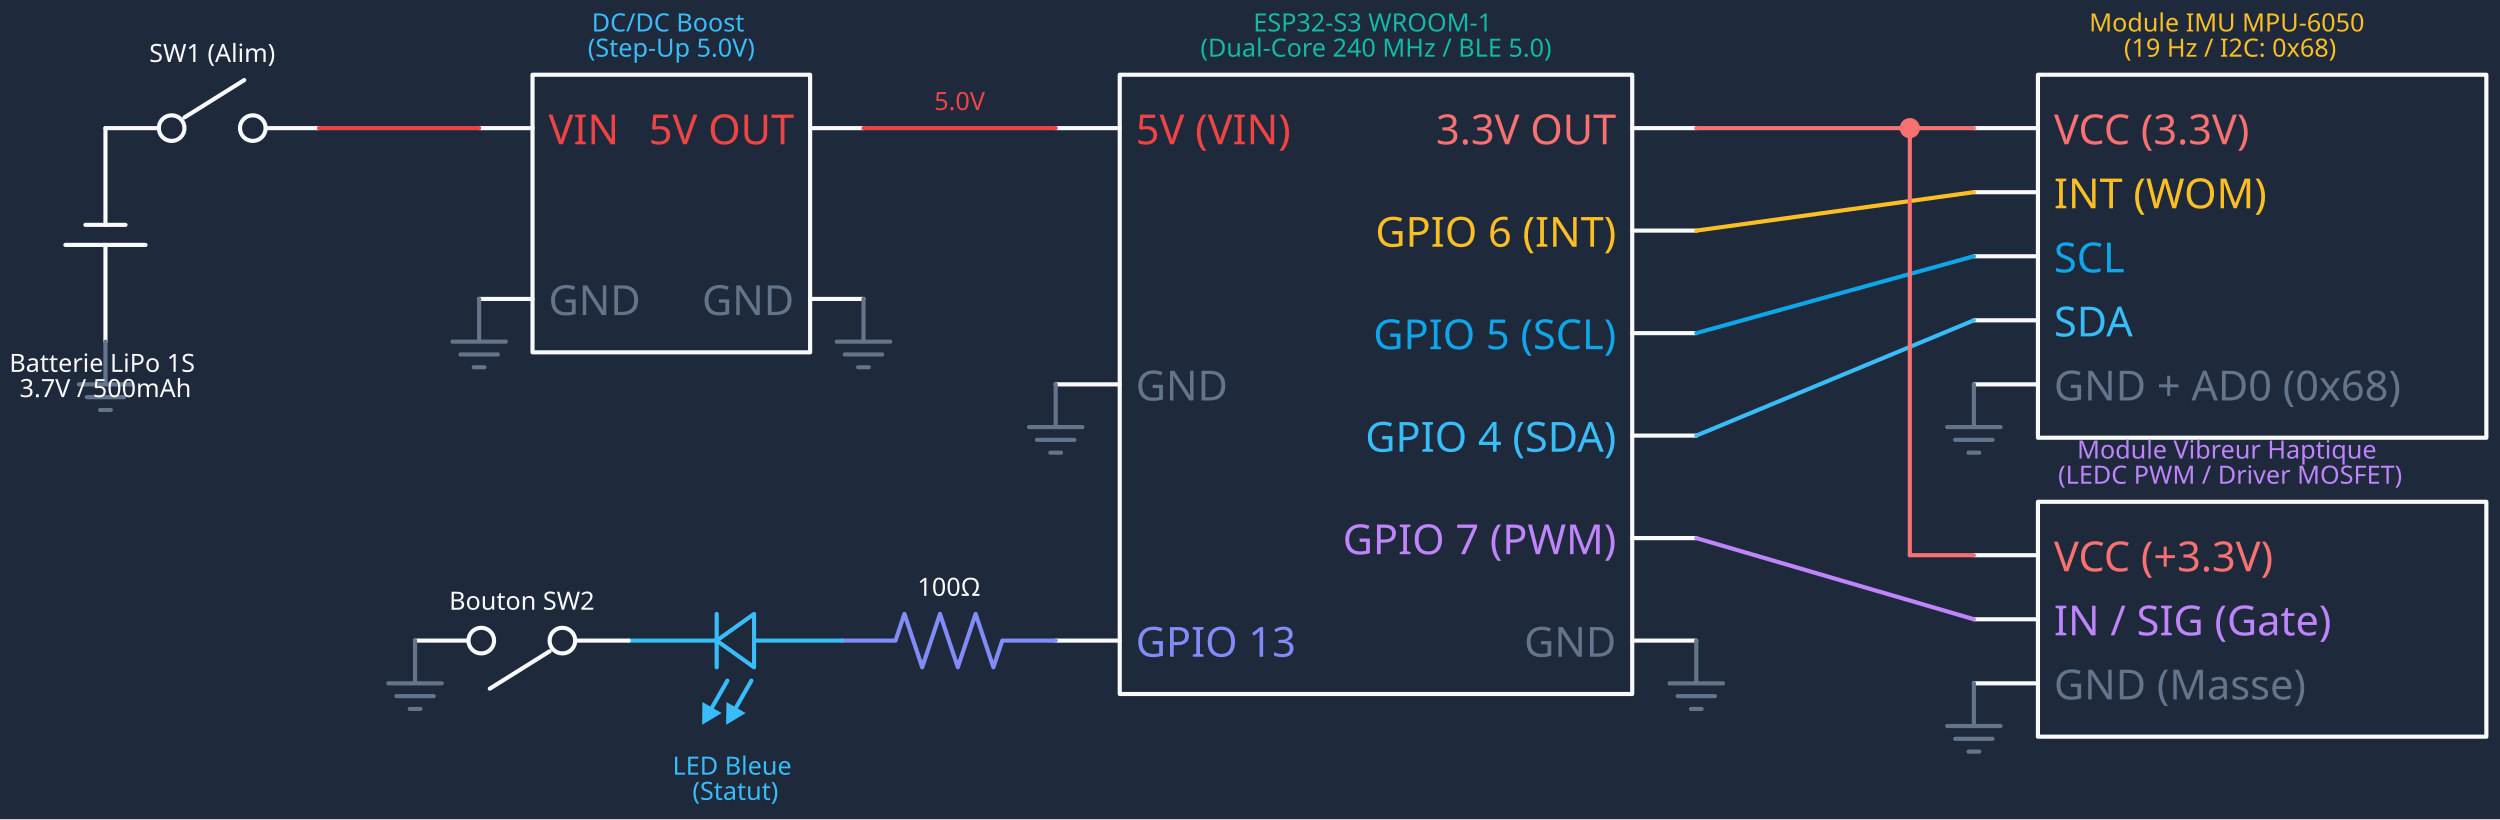
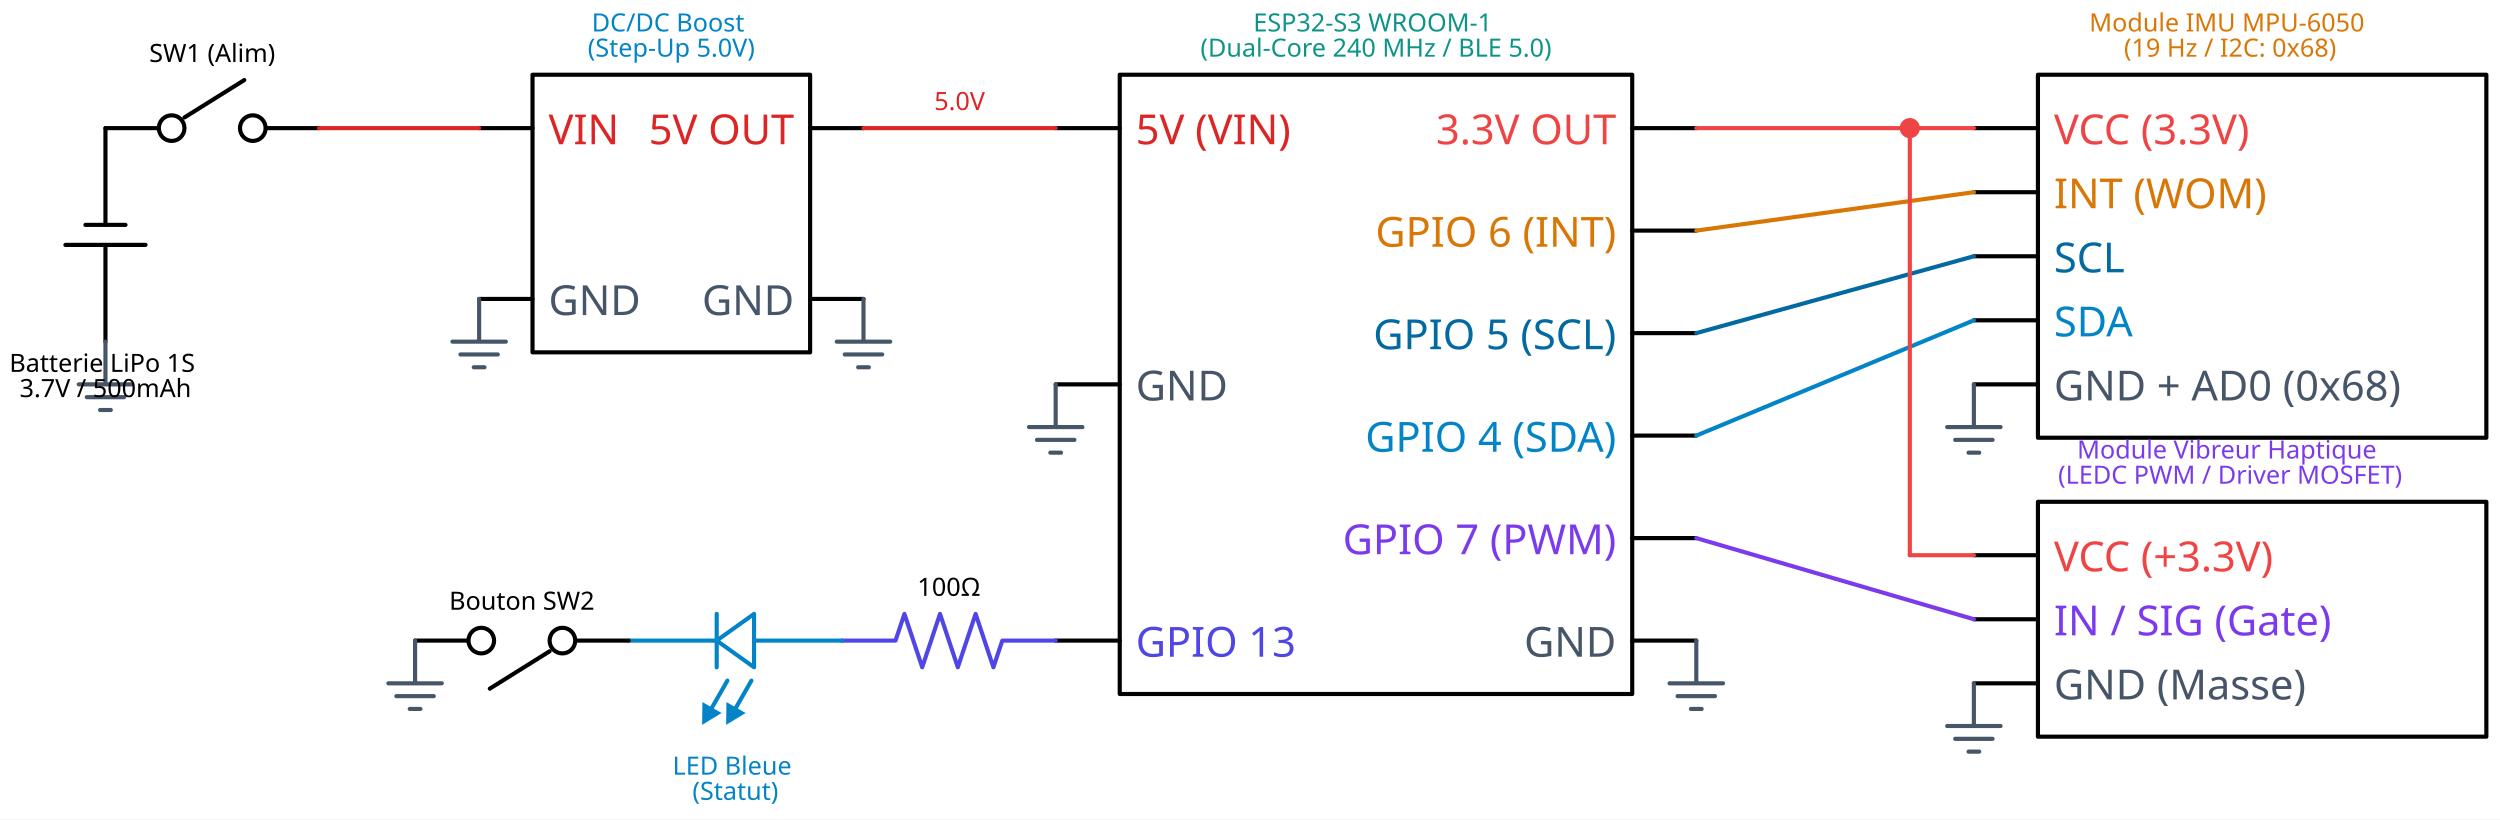
- <svg xmlns="http://www.w3.org/2000/svg" xml:lang="en" height="276.21pt" width="842.957pt" viewBox="-17.557 -270.0 842.957 276.21" style="background-color:#1e293b;">
-   <rect x="-17.557" y="-270.0" width="842.957" height="276.21" fill="#1e293b" />
-   <polygon points="236.7,-45 224.1,-54 236.7,-63 " style="stroke:#38bdf8;fill:none;stroke-width:1.4;stroke-dasharray:-;stroke-linecap:round;stroke-linejoin:round;" />
-   <path d="M 18.0,-154.8 L 18,-187.425 M 18,-194.175 L 18,-226.8" style="stroke:#f8fafc;fill:none;stroke-width:1.4;stroke-dasharray:-;stroke-linecap:round;stroke-linejoin:round;" />
-   <path d="M 4.5,-187.425 L 31.5,-187.425" style="stroke:#f8fafc;fill:none;stroke-width:1.4;stroke-dasharray:-;stroke-linecap:round;stroke-linejoin:round;" />
-   <path d="M 11.25,-194.175 L 24.75,-194.175" style="stroke:#f8fafc;fill:none;stroke-width:1.4;stroke-dasharray:-;stroke-linecap:round;stroke-linejoin:round;" />
-   <path d="M 18.0,-154.8 L 18,-140.4 L 9,-140.4 L 27,-140.4 M 11.7,-136.08 L 24.3,-136.08 M 16.2,-131.76 L 19.8,-131.76" style="stroke:#64748b;fill:none;stroke-width:1.4;stroke-dasharray:-;stroke-linecap:round;stroke-linejoin:round;" />
-   <path d="M 18,-226.8 L 36,-226.8 M 44.64,-230.4 L 64.8,-243 M 72,-226.8 L 90,-226.8" style="stroke:#f8fafc;fill:none;stroke-width:1.4;stroke-dasharray:-;stroke-linecap:round;stroke-linejoin:round;" />
-   <path d="M 162.0,-151.2 L 255.6,-151.2 L 255.6,-244.8 L 162,-244.8 L 162,-151.2" style="stroke:#f8fafc;fill:none;stroke-width:1.4;stroke-dasharray:-;stroke-linecap:round;stroke-linejoin:round;" />
-   <path d="M 162.0,-169.2 L 144,-169.2" style="stroke:#f8fafc;fill:none;stroke-width:1.4;stroke-dasharray:-;stroke-linecap:round;stroke-linejoin:round;" />
-   <path d="M 162.0,-226.8 L 144,-226.8" style="stroke:#f8fafc;fill:none;stroke-width:1.4;stroke-dasharray:-;stroke-linecap:round;stroke-linejoin:round;" />
-   <path d="M 255.6,-169.2 L 273.6,-169.2" style="stroke:#f8fafc;fill:none;stroke-width:1.4;stroke-dasharray:-;stroke-linecap:round;stroke-linejoin:round;" />
-   <path d="M 255.6,-226.8 L 273.6,-226.8" style="stroke:#f8fafc;fill:none;stroke-width:1.4;stroke-dasharray:-;stroke-linecap:round;stroke-linejoin:round;" />
-   <path d="M 90.0,-226.8 L 117,-226.8 L 144,-226.8" style="stroke:#ef4444;fill:none;stroke-width:1.4;stroke-dasharray:-;stroke-linecap:round;stroke-linejoin:round;" />
-   <path d="M 144.0,-169.2 L 144,-154.8 L 135,-154.8 L 153,-154.8 M 137.7,-150.48 L 150.3,-150.48 M 142.2,-146.16 L 145.8,-146.16" style="stroke:#64748b;fill:none;stroke-width:1.4;stroke-dasharray:-;stroke-linecap:round;stroke-linejoin:round;" />
-   <path d="M 273.6,-169.2 L 273.6,-154.8 L 264.6,-154.8 L 282.6,-154.8 M 267.3,-150.48 L 279.9,-150.48 M 271.8,-146.16 L 275.4,-146.16" style="stroke:#64748b;fill:none;stroke-width:1.4;stroke-dasharray:-;stroke-linecap:round;stroke-linejoin:round;" />
-   <path d="M 360.0,-36.0 L 532.8,-36 L 532.8,-244.8 L 360,-244.8 L 360,-36" style="stroke:#f8fafc;fill:none;stroke-width:1.4;stroke-dasharray:-;stroke-linecap:round;stroke-linejoin:round;" />
-   <path d="M 360.0,-54.0 L 338.4,-54" style="stroke:#f8fafc;fill:none;stroke-width:1.4;stroke-dasharray:-;stroke-linecap:round;stroke-linejoin:round;" />
-   <path d="M 360.0,-140.4 L 338.4,-140.4" style="stroke:#f8fafc;fill:none;stroke-width:1.4;stroke-dasharray:-;stroke-linecap:round;stroke-linejoin:round;" />
-   <path d="M 360.0,-226.8 L 338.4,-226.8" style="stroke:#f8fafc;fill:none;stroke-width:1.4;stroke-dasharray:-;stroke-linecap:round;stroke-linejoin:round;" />
-   <path d="M 532.8,-54.0 L 554.4,-54" style="stroke:#f8fafc;fill:none;stroke-width:1.4;stroke-dasharray:-;stroke-linecap:round;stroke-linejoin:round;" />
-   <path d="M 532.8,-88.56 L 554.4,-88.56" style="stroke:#f8fafc;fill:none;stroke-width:1.4;stroke-dasharray:-;stroke-linecap:round;stroke-linejoin:round;" />
-   <path d="M 532.8,-123.12 L 554.4,-123.12" style="stroke:#f8fafc;fill:none;stroke-width:1.4;stroke-dasharray:-;stroke-linecap:round;stroke-linejoin:round;" />
-   <path d="M 532.8,-157.68 L 554.4,-157.68" style="stroke:#f8fafc;fill:none;stroke-width:1.4;stroke-dasharray:-;stroke-linecap:round;stroke-linejoin:round;" />
-   <path d="M 532.8,-192.24 L 554.4,-192.24" style="stroke:#f8fafc;fill:none;stroke-width:1.4;stroke-dasharray:-;stroke-linecap:round;stroke-linejoin:round;" />
-   <path d="M 532.8,-226.8 L 554.4,-226.8" style="stroke:#f8fafc;fill:none;stroke-width:1.4;stroke-dasharray:-;stroke-linecap:round;stroke-linejoin:round;" />
-   <path d="M 273.6,-226.8 L 306,-226.8 L 338.4,-226.8" style="stroke:#ef4444;fill:none;stroke-width:1.4;stroke-dasharray:-;stroke-linecap:round;stroke-linejoin:round;" />
-   <path d="M 338.4,-140.4 L 338.4,-126 L 329.4,-126 L 347.4,-126 M 332.1,-121.68 L 344.7,-121.68 M 336.6,-117.36 L 340.2,-117.36" style="stroke:#64748b;fill:none;stroke-width:1.4;stroke-dasharray:-;stroke-linecap:round;stroke-linejoin:round;" />
-   <path d="M 554.4,-54.0 L 554.4,-39.6 L 545.4,-39.6 L 563.4,-39.6 M 548.1,-35.28 L 560.7,-35.28 M 552.6,-30.96 L 556.2,-30.96" style="stroke:#64748b;fill:none;stroke-width:1.4;stroke-dasharray:-;stroke-linecap:round;stroke-linejoin:round;" />
-   <path d="M 338.4,-54.0 L 320.4,-54 L 317.4,-45 L 311.4,-63 L 305.4,-45 L 299.4,-63 L 293.4,-45 L 287.4,-63 L 284.4,-54 L 266.4,-54" style="stroke:#818cf8;fill:none;stroke-width:1.4;stroke-dasharray:-;stroke-linecap:round;stroke-linejoin:round;" />
-   <path d="M 266.4,-54 L 236.7,-54 M 224.1,-45 L 224.1,-63 M 224.1,-54 L 194.4,-54" style="stroke:#38bdf8;fill:none;stroke-width:1.4;stroke-dasharray:-;stroke-linecap:round;stroke-linejoin:round;" />
-   <path d="M 227.7,-40.5 L 222.272,-31.001" style="stroke:#38bdf8;fill:none;stroke-width:1.4;stroke-dasharray:-;stroke-linecap:round;stroke-linejoin:round;" />
-   <path d="M 219.692 -26.486 L 219.772 -32.43 L 224.773 -29.572 Z" style="stroke:#38bdf8;fill:#38bdf8;stroke-linecap:butt;stroke-linejoin:miter;" />
-   <path d="M 235.8,-40.5 L 230.372,-31.001" style="stroke:#38bdf8;fill:none;stroke-width:1.4;stroke-dasharray:-;stroke-linecap:round;stroke-linejoin:round;" />
-   <path d="M 227.792 -26.486 L 227.872 -32.43 L 232.873 -29.572 Z" style="stroke:#38bdf8;fill:#38bdf8;stroke-linecap:butt;stroke-linejoin:miter;" />
-   <path d="M 194.4,-54 L 176.4,-54 M 167.76,-50.4 L 147.6,-37.8 M 140.4,-54 L 122.4,-54" style="stroke:#f8fafc;fill:none;stroke-width:1.4;stroke-dasharray:-;stroke-linecap:round;stroke-linejoin:round;" />
-   <path d="M 122.4,-54 L 122.4,-39.6 L 113.4,-39.6 L 131.4,-39.6 M 116.1,-35.28 L 128.7,-35.28 M 120.6,-30.96 L 124.2,-30.96" style="stroke:#64748b;fill:none;stroke-width:1.4;stroke-dasharray:-;stroke-linecap:round;stroke-linejoin:round;" />
-   <path d="M 669.6,-122.4 L 820.8,-122.4 L 820.8,-244.8 L 669.6,-244.8 L 669.6,-122.4" style="stroke:#f8fafc;fill:none;stroke-width:1.4;stroke-dasharray:-;stroke-linecap:round;stroke-linejoin:round;" />
-   <path d="M 669.6,-140.4 L 648,-140.4" style="stroke:#f8fafc;fill:none;stroke-width:1.4;stroke-dasharray:-;stroke-linecap:round;stroke-linejoin:round;" />
-   <path d="M 669.6,-162.0 L 648,-162" style="stroke:#f8fafc;fill:none;stroke-width:1.4;stroke-dasharray:-;stroke-linecap:round;stroke-linejoin:round;" />
-   <path d="M 669.6,-183.6 L 648,-183.6" style="stroke:#f8fafc;fill:none;stroke-width:1.4;stroke-dasharray:-;stroke-linecap:round;stroke-linejoin:round;" />
-   <path d="M 669.6,-205.2 L 648,-205.2" style="stroke:#f8fafc;fill:none;stroke-width:1.4;stroke-dasharray:-;stroke-linecap:round;stroke-linejoin:round;" />
-   <path d="M 669.6,-226.8 L 648,-226.8" style="stroke:#f8fafc;fill:none;stroke-width:1.4;stroke-dasharray:-;stroke-linecap:round;stroke-linejoin:round;" />
-   <path d="M 554.4,-226.8 L 601.2,-226.8 L 648,-226.8" style="stroke:#f87171;fill:none;stroke-width:1.4;stroke-dasharray:-;stroke-linecap:round;stroke-linejoin:round;" />
-   <path d="M 554.4,-192.24 L 601.2,-198.72 L 648,-205.2" style="stroke:#fbbf24;fill:none;stroke-width:1.4;stroke-dasharray:-;stroke-linecap:round;stroke-linejoin:round;" />
-   <path d="M 554.4,-157.68 L 601.2,-170.64 L 648,-183.6" style="stroke:#0ea5e9;fill:none;stroke-width:1.4;stroke-dasharray:-;stroke-linecap:round;stroke-linejoin:round;" />
-   <path d="M 554.4,-123.12 L 601.2,-142.56 L 648,-162" style="stroke:#38bdf8;fill:none;stroke-width:1.4;stroke-dasharray:-;stroke-linecap:round;stroke-linejoin:round;" />
-   <path d="M 648.0,-140.4 L 648,-126 L 639,-126 L 657,-126 M 641.7,-121.68 L 654.3,-121.68 M 646.2,-117.36 L 649.8,-117.36" style="stroke:#64748b;fill:none;stroke-width:1.4;stroke-dasharray:-;stroke-linecap:round;stroke-linejoin:round;" />
-   <path d="M 669.6,-21.6 L 820.8,-21.6 L 820.8,-100.8 L 669.6,-100.8 L 669.6,-21.6" style="stroke:#f8fafc;fill:none;stroke-width:1.4;stroke-dasharray:-;stroke-linecap:round;stroke-linejoin:round;" />
-   <path d="M 669.6,-39.6 L 648,-39.6" style="stroke:#f8fafc;fill:none;stroke-width:1.4;stroke-dasharray:-;stroke-linecap:round;stroke-linejoin:round;" />
-   <path d="M 669.6,-61.2 L 648,-61.2" style="stroke:#f8fafc;fill:none;stroke-width:1.4;stroke-dasharray:-;stroke-linecap:round;stroke-linejoin:round;" />
-   <path d="M 669.6,-82.8 L 648,-82.8" style="stroke:#f8fafc;fill:none;stroke-width:1.4;stroke-dasharray:-;stroke-linecap:round;stroke-linejoin:round;" />
-   <path d="M 554.4,-88.56 L 601.2,-74.88 L 648,-61.2" style="stroke:#c084fc;fill:none;stroke-width:1.4;stroke-dasharray:-;stroke-linecap:round;stroke-linejoin:round;" />
-   <path d="M 648.0,-39.6 L 648,-25.2 L 639,-25.2 L 657,-25.2 M 641.7,-20.88 L 654.3,-20.88 M 646.2,-16.56 L 649.8,-16.56" style="stroke:#64748b;fill:none;stroke-width:1.4;stroke-dasharray:-;stroke-linecap:round;stroke-linejoin:round;" />
-   <path d="M 626.4,-226.8 L 626.4,-154.8 L 626.4,-82.8" style="stroke:#f87171;fill:none;stroke-width:1.4;stroke-dasharray:-;stroke-linecap:round;stroke-linejoin:round;" />
-   <path d="M 626.4,-82.8 L 637.2,-82.8 L 648,-82.8" style="stroke:#f87171;fill:none;stroke-width:1.4;stroke-dasharray:-;stroke-linecap:round;stroke-linejoin:round;" />
-   <text x="18.0" y="-159.7" dominant-baseline="hanging" fill="#f8fafc" font-size="8.5" font-family="sans" text-anchor="middle">
+ <svg xmlns="http://www.w3.org/2000/svg" xml:lang="en" height="276.21pt" width="842.957pt" viewBox="-17.557 -270.0 842.957 276.21" style="background-color:#ffffff;">
+   <rect x="-17.557" y="-270.0" width="842.957" height="276.21" fill="#ffffff" />
+   <polygon points="236.7,-45 224.1,-54 236.7,-63 " style="stroke:#0284c7;fill:none;stroke-width:1.4;stroke-dasharray:-;stroke-linecap:round;stroke-linejoin:round;" />
+   <path d="M 18.0,-154.8 L 18,-187.425 M 18,-194.175 L 18,-226.8" style="stroke:#000000;fill:none;stroke-width:1.4;stroke-dasharray:-;stroke-linecap:round;stroke-linejoin:round;" />
+   <path d="M 4.5,-187.425 L 31.5,-187.425" style="stroke:#000000;fill:none;stroke-width:1.4;stroke-dasharray:-;stroke-linecap:round;stroke-linejoin:round;" />
+   <path d="M 11.25,-194.175 L 24.75,-194.175" style="stroke:#000000;fill:none;stroke-width:1.4;stroke-dasharray:-;stroke-linecap:round;stroke-linejoin:round;" />
+   <path d="M 18.0,-154.8 L 18,-140.4 L 9,-140.4 L 27,-140.4 M 11.7,-136.08 L 24.3,-136.08 M 16.2,-131.76 L 19.8,-131.76" style="stroke:#475569;fill:none;stroke-width:1.4;stroke-dasharray:-;stroke-linecap:round;stroke-linejoin:round;" />
+   <path d="M 18,-226.8 L 36,-226.8 M 44.64,-230.4 L 64.8,-243 M 72,-226.8 L 90,-226.8" style="stroke:#000000;fill:none;stroke-width:1.4;stroke-dasharray:-;stroke-linecap:round;stroke-linejoin:round;" />
+   <path d="M 162.0,-151.2 L 255.6,-151.2 L 255.6,-244.8 L 162,-244.8 L 162,-151.2" style="stroke:#000000;fill:none;stroke-width:1.4;stroke-dasharray:-;stroke-linecap:round;stroke-linejoin:round;" />
+   <path d="M 162.0,-169.2 L 144,-169.2" style="stroke:#000000;fill:none;stroke-width:1.4;stroke-dasharray:-;stroke-linecap:round;stroke-linejoin:round;" />
+   <path d="M 162.0,-226.8 L 144,-226.8" style="stroke:#000000;fill:none;stroke-width:1.4;stroke-dasharray:-;stroke-linecap:round;stroke-linejoin:round;" />
+   <path d="M 255.6,-169.2 L 273.6,-169.2" style="stroke:#000000;fill:none;stroke-width:1.4;stroke-dasharray:-;stroke-linecap:round;stroke-linejoin:round;" />
+   <path d="M 255.6,-226.8 L 273.6,-226.8" style="stroke:#000000;fill:none;stroke-width:1.4;stroke-dasharray:-;stroke-linecap:round;stroke-linejoin:round;" />
+   <path d="M 90.0,-226.8 L 117,-226.8 L 144,-226.8" style="stroke:#dc2626;fill:none;stroke-width:1.4;stroke-dasharray:-;stroke-linecap:round;stroke-linejoin:round;" />
+   <path d="M 144.0,-169.2 L 144,-154.8 L 135,-154.8 L 153,-154.8 M 137.7,-150.48 L 150.3,-150.48 M 142.2,-146.16 L 145.8,-146.16" style="stroke:#475569;fill:none;stroke-width:1.4;stroke-dasharray:-;stroke-linecap:round;stroke-linejoin:round;" />
+   <path d="M 273.6,-169.2 L 273.6,-154.8 L 264.6,-154.8 L 282.6,-154.8 M 267.3,-150.48 L 279.9,-150.48 M 271.8,-146.16 L 275.4,-146.16" style="stroke:#475569;fill:none;stroke-width:1.4;stroke-dasharray:-;stroke-linecap:round;stroke-linejoin:round;" />
+   <path d="M 360.0,-36.0 L 532.8,-36 L 532.8,-244.8 L 360,-244.8 L 360,-36" style="stroke:#000000;fill:none;stroke-width:1.4;stroke-dasharray:-;stroke-linecap:round;stroke-linejoin:round;" />
+   <path d="M 360.0,-54.0 L 338.4,-54" style="stroke:#000000;fill:none;stroke-width:1.4;stroke-dasharray:-;stroke-linecap:round;stroke-linejoin:round;" />
+   <path d="M 360.0,-140.4 L 338.4,-140.4" style="stroke:#000000;fill:none;stroke-width:1.4;stroke-dasharray:-;stroke-linecap:round;stroke-linejoin:round;" />
+   <path d="M 360.0,-226.8 L 338.4,-226.8" style="stroke:#000000;fill:none;stroke-width:1.4;stroke-dasharray:-;stroke-linecap:round;stroke-linejoin:round;" />
+   <path d="M 532.8,-54.0 L 554.4,-54" style="stroke:#000000;fill:none;stroke-width:1.4;stroke-dasharray:-;stroke-linecap:round;stroke-linejoin:round;" />
+   <path d="M 532.8,-88.56 L 554.4,-88.56" style="stroke:#000000;fill:none;stroke-width:1.4;stroke-dasharray:-;stroke-linecap:round;stroke-linejoin:round;" />
+   <path d="M 532.8,-123.12 L 554.4,-123.12" style="stroke:#000000;fill:none;stroke-width:1.4;stroke-dasharray:-;stroke-linecap:round;stroke-linejoin:round;" />
+   <path d="M 532.8,-157.68 L 554.4,-157.68" style="stroke:#000000;fill:none;stroke-width:1.4;stroke-dasharray:-;stroke-linecap:round;stroke-linejoin:round;" />
+   <path d="M 532.8,-192.24 L 554.4,-192.24" style="stroke:#000000;fill:none;stroke-width:1.4;stroke-dasharray:-;stroke-linecap:round;stroke-linejoin:round;" />
+   <path d="M 532.8,-226.8 L 554.4,-226.8" style="stroke:#000000;fill:none;stroke-width:1.4;stroke-dasharray:-;stroke-linecap:round;stroke-linejoin:round;" />
+   <path d="M 273.6,-226.8 L 306,-226.8 L 338.4,-226.8" style="stroke:#dc2626;fill:none;stroke-width:1.4;stroke-dasharray:-;stroke-linecap:round;stroke-linejoin:round;" />
+   <path d="M 338.4,-140.4 L 338.4,-126 L 329.4,-126 L 347.4,-126 M 332.1,-121.68 L 344.7,-121.68 M 336.6,-117.36 L 340.2,-117.36" style="stroke:#475569;fill:none;stroke-width:1.4;stroke-dasharray:-;stroke-linecap:round;stroke-linejoin:round;" />
+   <path d="M 554.4,-54.0 L 554.4,-39.6 L 545.4,-39.6 L 563.4,-39.6 M 548.1,-35.28 L 560.7,-35.28 M 552.6,-30.96 L 556.2,-30.96" style="stroke:#475569;fill:none;stroke-width:1.4;stroke-dasharray:-;stroke-linecap:round;stroke-linejoin:round;" />
+   <path d="M 338.4,-54.0 L 320.4,-54 L 317.4,-45 L 311.4,-63 L 305.4,-45 L 299.4,-63 L 293.4,-45 L 287.4,-63 L 284.4,-54 L 266.4,-54" style="stroke:#4f46e5;fill:none;stroke-width:1.4;stroke-dasharray:-;stroke-linecap:round;stroke-linejoin:round;" />
+   <path d="M 266.4,-54 L 236.7,-54 M 224.1,-45 L 224.1,-63 M 224.1,-54 L 194.4,-54" style="stroke:#0284c7;fill:none;stroke-width:1.4;stroke-dasharray:-;stroke-linecap:round;stroke-linejoin:round;" />
+   <path d="M 227.7,-40.5 L 222.272,-31.001" style="stroke:#0284c7;fill:none;stroke-width:1.4;stroke-dasharray:-;stroke-linecap:round;stroke-linejoin:round;" />
+   <path d="M 219.692 -26.486 L 219.772 -32.43 L 224.773 -29.572 Z" style="stroke:#0284c7;fill:#0284c7;stroke-linecap:butt;stroke-linejoin:miter;" />
+   <path d="M 235.8,-40.5 L 230.372,-31.001" style="stroke:#0284c7;fill:none;stroke-width:1.4;stroke-dasharray:-;stroke-linecap:round;stroke-linejoin:round;" />
+   <path d="M 227.792 -26.486 L 227.872 -32.43 L 232.873 -29.572 Z" style="stroke:#0284c7;fill:#0284c7;stroke-linecap:butt;stroke-linejoin:miter;" />
+   <path d="M 194.4,-54 L 176.4,-54 M 167.76,-50.4 L 147.6,-37.8 M 140.4,-54 L 122.4,-54" style="stroke:#000000;fill:none;stroke-width:1.4;stroke-dasharray:-;stroke-linecap:round;stroke-linejoin:round;" />
+   <path d="M 122.4,-54 L 122.4,-39.6 L 113.4,-39.6 L 131.4,-39.6 M 116.1,-35.28 L 128.7,-35.28 M 120.6,-30.96 L 124.2,-30.96" style="stroke:#475569;fill:none;stroke-width:1.4;stroke-dasharray:-;stroke-linecap:round;stroke-linejoin:round;" />
+   <path d="M 669.6,-122.4 L 820.8,-122.4 L 820.8,-244.8 L 669.6,-244.8 L 669.6,-122.4" style="stroke:#000000;fill:none;stroke-width:1.4;stroke-dasharray:-;stroke-linecap:round;stroke-linejoin:round;" />
+   <path d="M 669.6,-140.4 L 648,-140.4" style="stroke:#000000;fill:none;stroke-width:1.4;stroke-dasharray:-;stroke-linecap:round;stroke-linejoin:round;" />
+   <path d="M 669.6,-162.0 L 648,-162" style="stroke:#000000;fill:none;stroke-width:1.4;stroke-dasharray:-;stroke-linecap:round;stroke-linejoin:round;" />
+   <path d="M 669.6,-183.6 L 648,-183.6" style="stroke:#000000;fill:none;stroke-width:1.4;stroke-dasharray:-;stroke-linecap:round;stroke-linejoin:round;" />
+   <path d="M 669.6,-205.2 L 648,-205.2" style="stroke:#000000;fill:none;stroke-width:1.4;stroke-dasharray:-;stroke-linecap:round;stroke-linejoin:round;" />
+   <path d="M 669.6,-226.8 L 648,-226.8" style="stroke:#000000;fill:none;stroke-width:1.4;stroke-dasharray:-;stroke-linecap:round;stroke-linejoin:round;" />
+   <path d="M 554.4,-226.8 L 601.2,-226.8 L 648,-226.8" style="stroke:#ef4444;fill:none;stroke-width:1.4;stroke-dasharray:-;stroke-linecap:round;stroke-linejoin:round;" />
+   <path d="M 554.4,-192.24 L 601.2,-198.72 L 648,-205.2" style="stroke:#d97706;fill:none;stroke-width:1.4;stroke-dasharray:-;stroke-linecap:round;stroke-linejoin:round;" />
+   <path d="M 554.4,-157.68 L 601.2,-170.64 L 648,-183.6" style="stroke:#0369a1;fill:none;stroke-width:1.4;stroke-dasharray:-;stroke-linecap:round;stroke-linejoin:round;" />
+   <path d="M 554.4,-123.12 L 601.2,-142.56 L 648,-162" style="stroke:#0284c7;fill:none;stroke-width:1.4;stroke-dasharray:-;stroke-linecap:round;stroke-linejoin:round;" />
+   <path d="M 648.0,-140.4 L 648,-126 L 639,-126 L 657,-126 M 641.7,-121.68 L 654.3,-121.68 M 646.2,-117.36 L 649.8,-117.36" style="stroke:#475569;fill:none;stroke-width:1.4;stroke-dasharray:-;stroke-linecap:round;stroke-linejoin:round;" />
+   <path d="M 669.6,-21.6 L 820.8,-21.6 L 820.8,-100.8 L 669.6,-100.8 L 669.6,-21.6" style="stroke:#000000;fill:none;stroke-width:1.4;stroke-dasharray:-;stroke-linecap:round;stroke-linejoin:round;" />
+   <path d="M 669.6,-39.6 L 648,-39.6" style="stroke:#000000;fill:none;stroke-width:1.4;stroke-dasharray:-;stroke-linecap:round;stroke-linejoin:round;" />
+   <path d="M 669.6,-61.2 L 648,-61.2" style="stroke:#000000;fill:none;stroke-width:1.4;stroke-dasharray:-;stroke-linecap:round;stroke-linejoin:round;" />
+   <path d="M 669.6,-82.8 L 648,-82.8" style="stroke:#000000;fill:none;stroke-width:1.4;stroke-dasharray:-;stroke-linecap:round;stroke-linejoin:round;" />
+   <path d="M 554.4,-88.56 L 601.2,-74.88 L 648,-61.2" style="stroke:#7c3aed;fill:none;stroke-width:1.4;stroke-dasharray:-;stroke-linecap:round;stroke-linejoin:round;" />
+   <path d="M 648.0,-39.6 L 648,-25.2 L 639,-25.2 L 657,-25.2 M 641.7,-20.88 L 654.3,-20.88 M 646.2,-16.56 L 649.8,-16.56" style="stroke:#475569;fill:none;stroke-width:1.4;stroke-dasharray:-;stroke-linecap:round;stroke-linejoin:round;" />
+   <path d="M 626.4,-226.8 L 626.4,-154.8 L 626.4,-82.8" style="stroke:#ef4444;fill:none;stroke-width:1.4;stroke-dasharray:-;stroke-linecap:round;stroke-linejoin:round;" />
+   <path d="M 626.4,-82.8 L 637.2,-82.8 L 648,-82.8" style="stroke:#ef4444;fill:none;stroke-width:1.4;stroke-dasharray:-;stroke-linecap:round;stroke-linejoin:round;" />
+   <text x="18.0" y="-159.7" dominant-baseline="hanging" fill="#000000" font-size="8.5" font-family="sans" text-anchor="middle">
    <tspan x="18.0" dy="8.5">Batterie LiPo 1S</tspan>
    <tspan x="18.0" dy="8.5">3.7V / 500mAh</tspan>
  </text>
-   <circle cx="40.32" cy="-226.8" r="4.32" style="stroke:#f8fafc;fill:#1e293b;stroke-width:1.4;stroke-dasharray:-;" />
-   <circle cx="67.68" cy="-226.8" r="4.32" style="stroke:#f8fafc;fill:#1e293b;stroke-width:1.4;stroke-dasharray:-;" />
-   <text x="54.0" y="-255.1" dominant-baseline="ideographic" fill="#f8fafc" font-size="8.5" font-family="sans" text-anchor="middle">
+   <circle cx="40.32" cy="-226.8" r="4.32" style="stroke:#000000;fill:#ffffff;stroke-width:1.4;stroke-dasharray:-;" />
+   <circle cx="67.68" cy="-226.8" r="4.32" style="stroke:#000000;fill:#ffffff;stroke-width:1.4;stroke-dasharray:-;" />
+   <text x="54.0" y="-255.1" dominant-baseline="ideographic" fill="#000000" font-size="8.5" font-family="sans" text-anchor="middle">
    <tspan x="54.0" dy="8.5">SW1 (Alim)</tspan>
  </text>
-   <text x="167.4" y="-183.2" dominant-baseline="central" fill="#64748b" font-size="14" font-family="sans" text-anchor="start">
+   <text x="167.4" y="-183.2" dominant-baseline="central" fill="#475569" font-size="14" font-family="sans" text-anchor="start">
    <tspan x="167.4" dy="14">GND</tspan>
  </text>
-   <text x="167.4" y="-240.8" dominant-baseline="central" fill="#ef4444" font-size="14" font-family="sans" text-anchor="start">
+   <text x="167.4" y="-240.8" dominant-baseline="central" fill="#dc2626" font-size="14" font-family="sans" text-anchor="start">
    <tspan x="167.4" dy="14">VIN</tspan>
  </text>
-   <text x="250.2" y="-183.2" dominant-baseline="central" fill="#64748b" font-size="14" font-family="sans" text-anchor="end">
+   <text x="250.2" y="-183.2" dominant-baseline="central" fill="#475569" font-size="14" font-family="sans" text-anchor="end">
    <tspan x="250.2" dy="14">GND</tspan>
  </text>
-   <text x="250.2" y="-240.8" dominant-baseline="central" fill="#ef4444" font-size="14" font-family="sans" text-anchor="end">
+   <text x="250.2" y="-240.8" dominant-baseline="central" fill="#dc2626" font-size="14" font-family="sans" text-anchor="end">
    <tspan x="250.2" dy="14">5V OUT</tspan>
  </text>
-   <text x="208.8" y="-265.4" dominant-baseline="ideographic" fill="#38bdf8" font-size="8.5" font-family="sans" text-anchor="middle">
+   <text x="208.8" y="-265.4" dominant-baseline="ideographic" fill="#0284c7" font-size="8.5" font-family="sans" text-anchor="middle">
    <tspan x="208.8" dy="8.5">DC/DC Boost</tspan>
    <tspan x="208.8" dy="8.5">(Step-Up 5.0V)</tspan>
  </text>
-   <text x="365.4" y="-68.0" dominant-baseline="central" fill="#818cf8" font-size="14" font-family="sans" text-anchor="start">
+   <text x="365.4" y="-68.0" dominant-baseline="central" fill="#4f46e5" font-size="14" font-family="sans" text-anchor="start">
    <tspan x="365.4" dy="14">GPIO 13</tspan>
  </text>
-   <text x="365.4" y="-154.4" dominant-baseline="central" fill="#64748b" font-size="14" font-family="sans" text-anchor="start">
+   <text x="365.4" y="-154.4" dominant-baseline="central" fill="#475569" font-size="14" font-family="sans" text-anchor="start">
    <tspan x="365.4" dy="14">GND</tspan>
  </text>
-   <text x="365.4" y="-240.8" dominant-baseline="central" fill="#ef4444" font-size="14" font-family="sans" text-anchor="start">
+   <text x="365.4" y="-240.8" dominant-baseline="central" fill="#dc2626" font-size="14" font-family="sans" text-anchor="start">
    <tspan x="365.4" dy="14">5V (VIN)</tspan>
  </text>
-   <text x="527.4" y="-68.0" dominant-baseline="central" fill="#64748b" font-size="14" font-family="sans" text-anchor="end">
+   <text x="527.4" y="-68.0" dominant-baseline="central" fill="#475569" font-size="14" font-family="sans" text-anchor="end">
    <tspan x="527.4" dy="14">GND</tspan>
  </text>
-   <text x="527.4" y="-102.56" dominant-baseline="central" fill="#c084fc" font-size="14" font-family="sans" text-anchor="end">
+   <text x="527.4" y="-102.56" dominant-baseline="central" fill="#7c3aed" font-size="14" font-family="sans" text-anchor="end">
    <tspan x="527.4" dy="14">GPIO 7 (PWM)</tspan>
  </text>
-   <text x="527.4" y="-137.12" dominant-baseline="central" fill="#38bdf8" font-size="14" font-family="sans" text-anchor="end">
+   <text x="527.4" y="-137.12" dominant-baseline="central" fill="#0284c7" font-size="14" font-family="sans" text-anchor="end">
    <tspan x="527.4" dy="14">GPIO 4 (SDA)</tspan>
  </text>
-   <text x="527.4" y="-171.68" dominant-baseline="central" fill="#0ea5e9" font-size="14" font-family="sans" text-anchor="end">
+   <text x="527.4" y="-171.68" dominant-baseline="central" fill="#0369a1" font-size="14" font-family="sans" text-anchor="end">
    <tspan x="527.4" dy="14">GPIO 5 (SCL)</tspan>
  </text>
-   <text x="527.4" y="-206.24" dominant-baseline="central" fill="#fbbf24" font-size="14" font-family="sans" text-anchor="end">
+   <text x="527.4" y="-206.24" dominant-baseline="central" fill="#d97706" font-size="14" font-family="sans" text-anchor="end">
    <tspan x="527.4" dy="14">GPIO 6 (INT)</tspan>
  </text>
-   <text x="527.4" y="-240.8" dominant-baseline="central" fill="#f87171" font-size="14" font-family="sans" text-anchor="end">
+   <text x="527.4" y="-240.8" dominant-baseline="central" fill="#ef4444" font-size="14" font-family="sans" text-anchor="end">
    <tspan x="527.4" dy="14">3.3V OUT</tspan>
  </text>
-   <text x="446.4" y="-265.4" dominant-baseline="ideographic" fill="#14b8a6" font-size="8.5" font-family="sans" text-anchor="middle">
+   <text x="446.4" y="-265.4" dominant-baseline="ideographic" fill="#0d9488" font-size="8.5" font-family="sans" text-anchor="middle">
    <tspan x="446.4" dy="8.5">ESP32-S3 WROOM-1</tspan>
    <tspan x="446.4" dy="8.5">(Dual-Core 240 MHz / BLE 5.0)</tspan>
  </text>
-   <text x="306.0" y="-238.9" dominant-baseline="ideographic" fill="#ef4444" font-size="8.5" font-family="sans" text-anchor="middle">
+   <text x="306.0" y="-238.9" dominant-baseline="ideographic" fill="#dc2626" font-size="8.5" font-family="sans" text-anchor="middle">
    <tspan x="306.0" dy="8.5">5.0V</tspan>
  </text>
-   <text x="302.4" y="-75.1" dominant-baseline="ideographic" fill="#f8fafc" font-size="8.5" font-family="sans" text-anchor="middle">
+   <text x="302.4" y="-75.1" dominant-baseline="ideographic" fill="#000000" font-size="8.5" font-family="sans" text-anchor="middle">
    <tspan x="302.4" dy="8.5">100Ω</tspan>
  </text>
-   <text x="230.4" y="-23.89" dominant-baseline="hanging" fill="#38bdf8" font-size="8.5" font-family="sans" text-anchor="middle">
+   <text x="230.4" y="-23.89" dominant-baseline="hanging" fill="#0284c7" font-size="8.5" font-family="sans" text-anchor="middle">
    <tspan x="230.4" dy="8.5">LED Bleue</tspan>
    <tspan x="230.4" dy="8.5">(Statut)</tspan>
  </text>
-   <circle cx="172.08" cy="-54" r="4.32" style="stroke:#f8fafc;fill:#1e293b;stroke-width:1.4;stroke-dasharray:-;" />
-   <circle cx="144.72" cy="-54" r="4.32" style="stroke:#f8fafc;fill:#1e293b;stroke-width:1.4;stroke-dasharray:-;" />
-   <text x="158.4" y="-70.42" dominant-baseline="ideographic" fill="#f8fafc" font-size="8.5" font-family="sans" text-anchor="middle">
+   <circle cx="172.08" cy="-54" r="4.32" style="stroke:#000000;fill:#ffffff;stroke-width:1.4;stroke-dasharray:-;" />
+   <circle cx="144.72" cy="-54" r="4.32" style="stroke:#000000;fill:#ffffff;stroke-width:1.4;stroke-dasharray:-;" />
+   <text x="158.4" y="-70.42" dominant-baseline="ideographic" fill="#000000" font-size="8.5" font-family="sans" text-anchor="middle">
    <tspan x="158.4" dy="8.5">Bouton SW2</tspan>
  </text>
-   <text x="675.0" y="-154.4" dominant-baseline="central" fill="#64748b" font-size="14" font-family="sans" text-anchor="start">
+   <text x="675.0" y="-154.4" dominant-baseline="central" fill="#475569" font-size="14" font-family="sans" text-anchor="start">
    <tspan x="675.0" dy="14">GND + AD0 (0x68)</tspan>
  </text>
-   <text x="675.0" y="-176.0" dominant-baseline="central" fill="#38bdf8" font-size="14" font-family="sans" text-anchor="start">
+   <text x="675.0" y="-176.0" dominant-baseline="central" fill="#0284c7" font-size="14" font-family="sans" text-anchor="start">
    <tspan x="675.0" dy="14">SDA</tspan>
  </text>
-   <text x="675.0" y="-197.6" dominant-baseline="central" fill="#0ea5e9" font-size="14" font-family="sans" text-anchor="start">
+   <text x="675.0" y="-197.6" dominant-baseline="central" fill="#0369a1" font-size="14" font-family="sans" text-anchor="start">
    <tspan x="675.0" dy="14">SCL</tspan>
  </text>
-   <text x="675.0" y="-219.2" dominant-baseline="central" fill="#fbbf24" font-size="14" font-family="sans" text-anchor="start">
+   <text x="675.0" y="-219.2" dominant-baseline="central" fill="#d97706" font-size="14" font-family="sans" text-anchor="start">
    <tspan x="675.0" dy="14">INT (WOM)</tspan>
  </text>
-   <text x="675.0" y="-240.8" dominant-baseline="central" fill="#f87171" font-size="14" font-family="sans" text-anchor="start">
+   <text x="675.0" y="-240.8" dominant-baseline="central" fill="#ef4444" font-size="14" font-family="sans" text-anchor="start">
    <tspan x="675.0" dy="14">VCC (3.3V)</tspan>
  </text>
-   <text x="734.4" y="-265.4" dominant-baseline="ideographic" fill="#fbbf24" font-size="8.5" font-family="sans" text-anchor="middle">
+   <text x="734.4" y="-265.4" dominant-baseline="ideographic" fill="#d97706" font-size="8.5" font-family="sans" text-anchor="middle">
    <tspan x="734.4" dy="8.5">Module IMU MPU-6050</tspan>
    <tspan x="734.4" dy="8.5">(19 Hz / I2C: 0x68)</tspan>
  </text>
-   <text x="675.0" y="-53.6" dominant-baseline="central" fill="#64748b" font-size="14" font-family="sans" text-anchor="start">
+   <text x="675.0" y="-53.6" dominant-baseline="central" fill="#475569" font-size="14" font-family="sans" text-anchor="start">
    <tspan x="675.0" dy="14">GND (Masse)</tspan>
  </text>
-   <text x="675.0" y="-75.2" dominant-baseline="central" fill="#c084fc" font-size="14" font-family="sans" text-anchor="start">
+   <text x="675.0" y="-75.2" dominant-baseline="central" fill="#7c3aed" font-size="14" font-family="sans" text-anchor="start">
    <tspan x="675.0" dy="14">IN / SIG (Gate)</tspan>
  </text>
-   <text x="675.0" y="-96.8" dominant-baseline="central" fill="#f87171" font-size="14" font-family="sans" text-anchor="start">
+   <text x="675.0" y="-96.8" dominant-baseline="central" fill="#ef4444" font-size="14" font-family="sans" text-anchor="start">
    <tspan x="675.0" dy="14">VCC (+3.3V)</tspan>
  </text>
-   <text x="734.4" y="-121.4" dominant-baseline="ideographic" fill="#c084fc" font-size="8.5" font-family="sans" text-anchor="middle">
+   <text x="734.4" y="-121.4" dominant-baseline="ideographic" fill="#7c3aed" font-size="8.5" font-family="sans" text-anchor="middle">
    <tspan x="734.4" dy="8.5">Module Vibreur Haptique</tspan>
    <tspan x="734.4" dy="8.5">(LEDC PWM / Driver MOSFET)</tspan>
  </text>
-   <circle cx="626.4" cy="-226.8" r="2.7" style="stroke:#f87171;fill:#f87171;stroke-width:1.4;stroke-dasharray:-;" />
+   <circle cx="626.4" cy="-226.8" r="2.7" style="stroke:#ef4444;fill:#ef4444;stroke-width:1.4;stroke-dasharray:-;" />
</svg>
